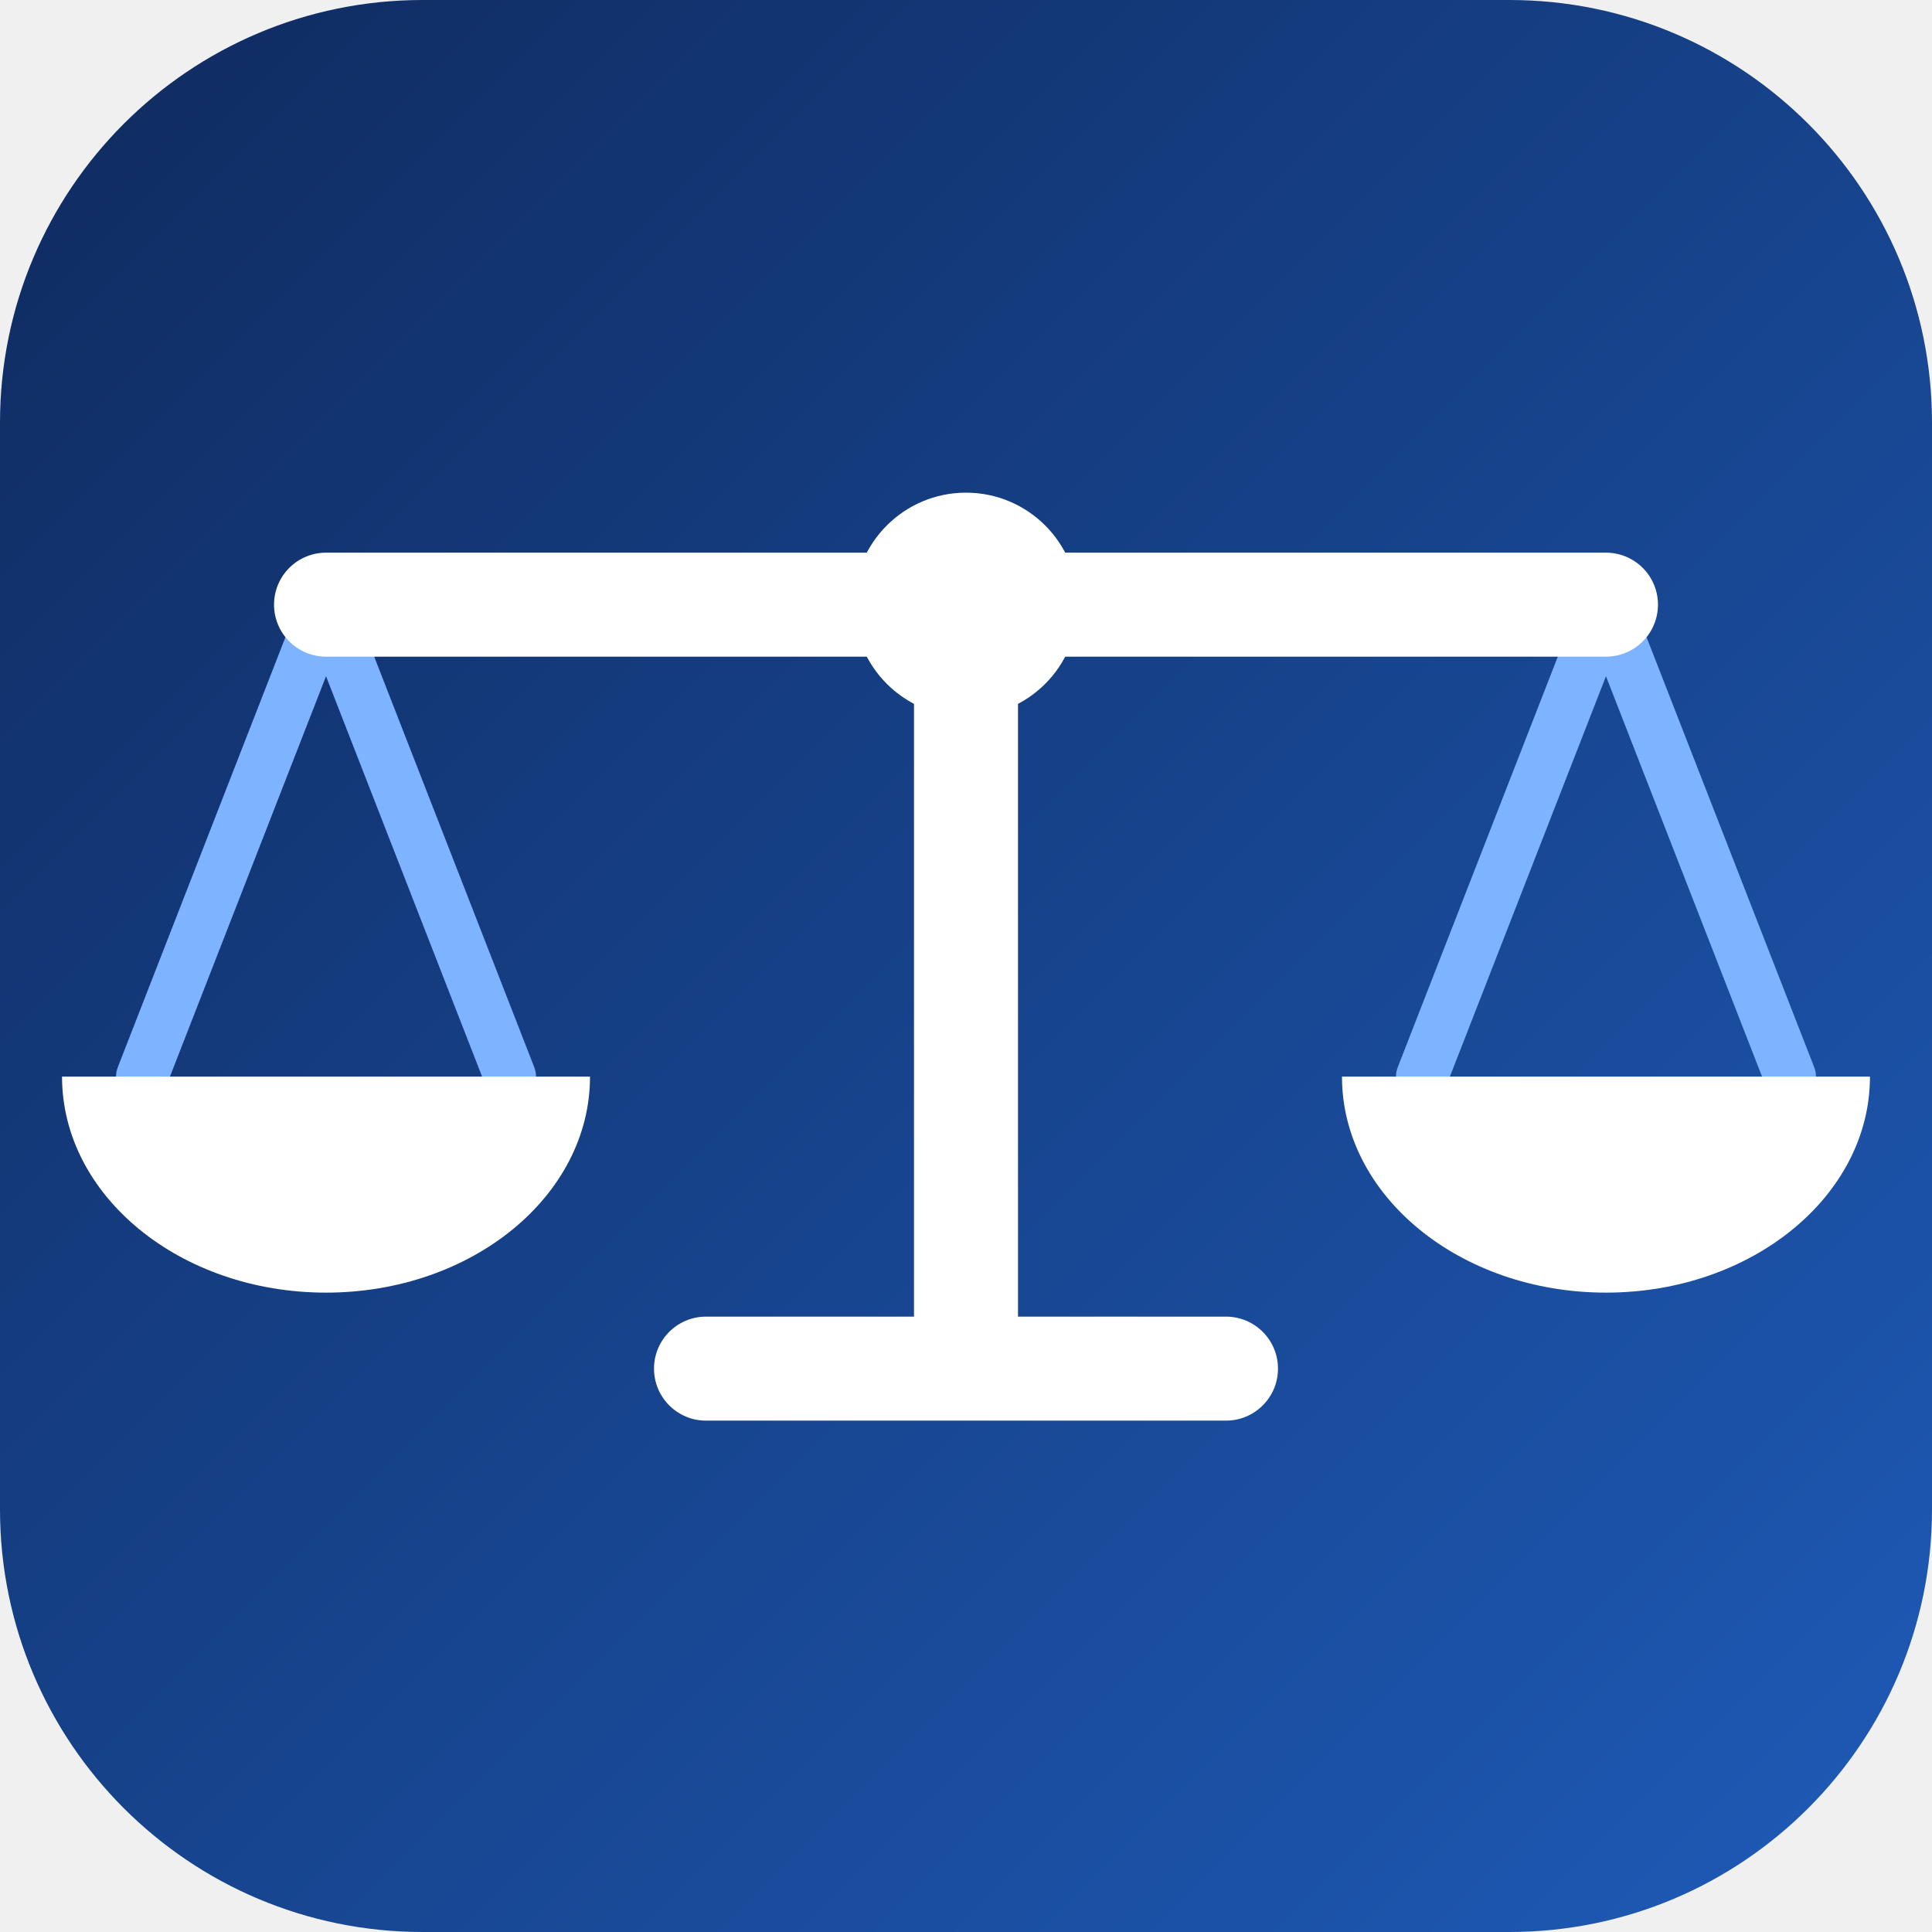
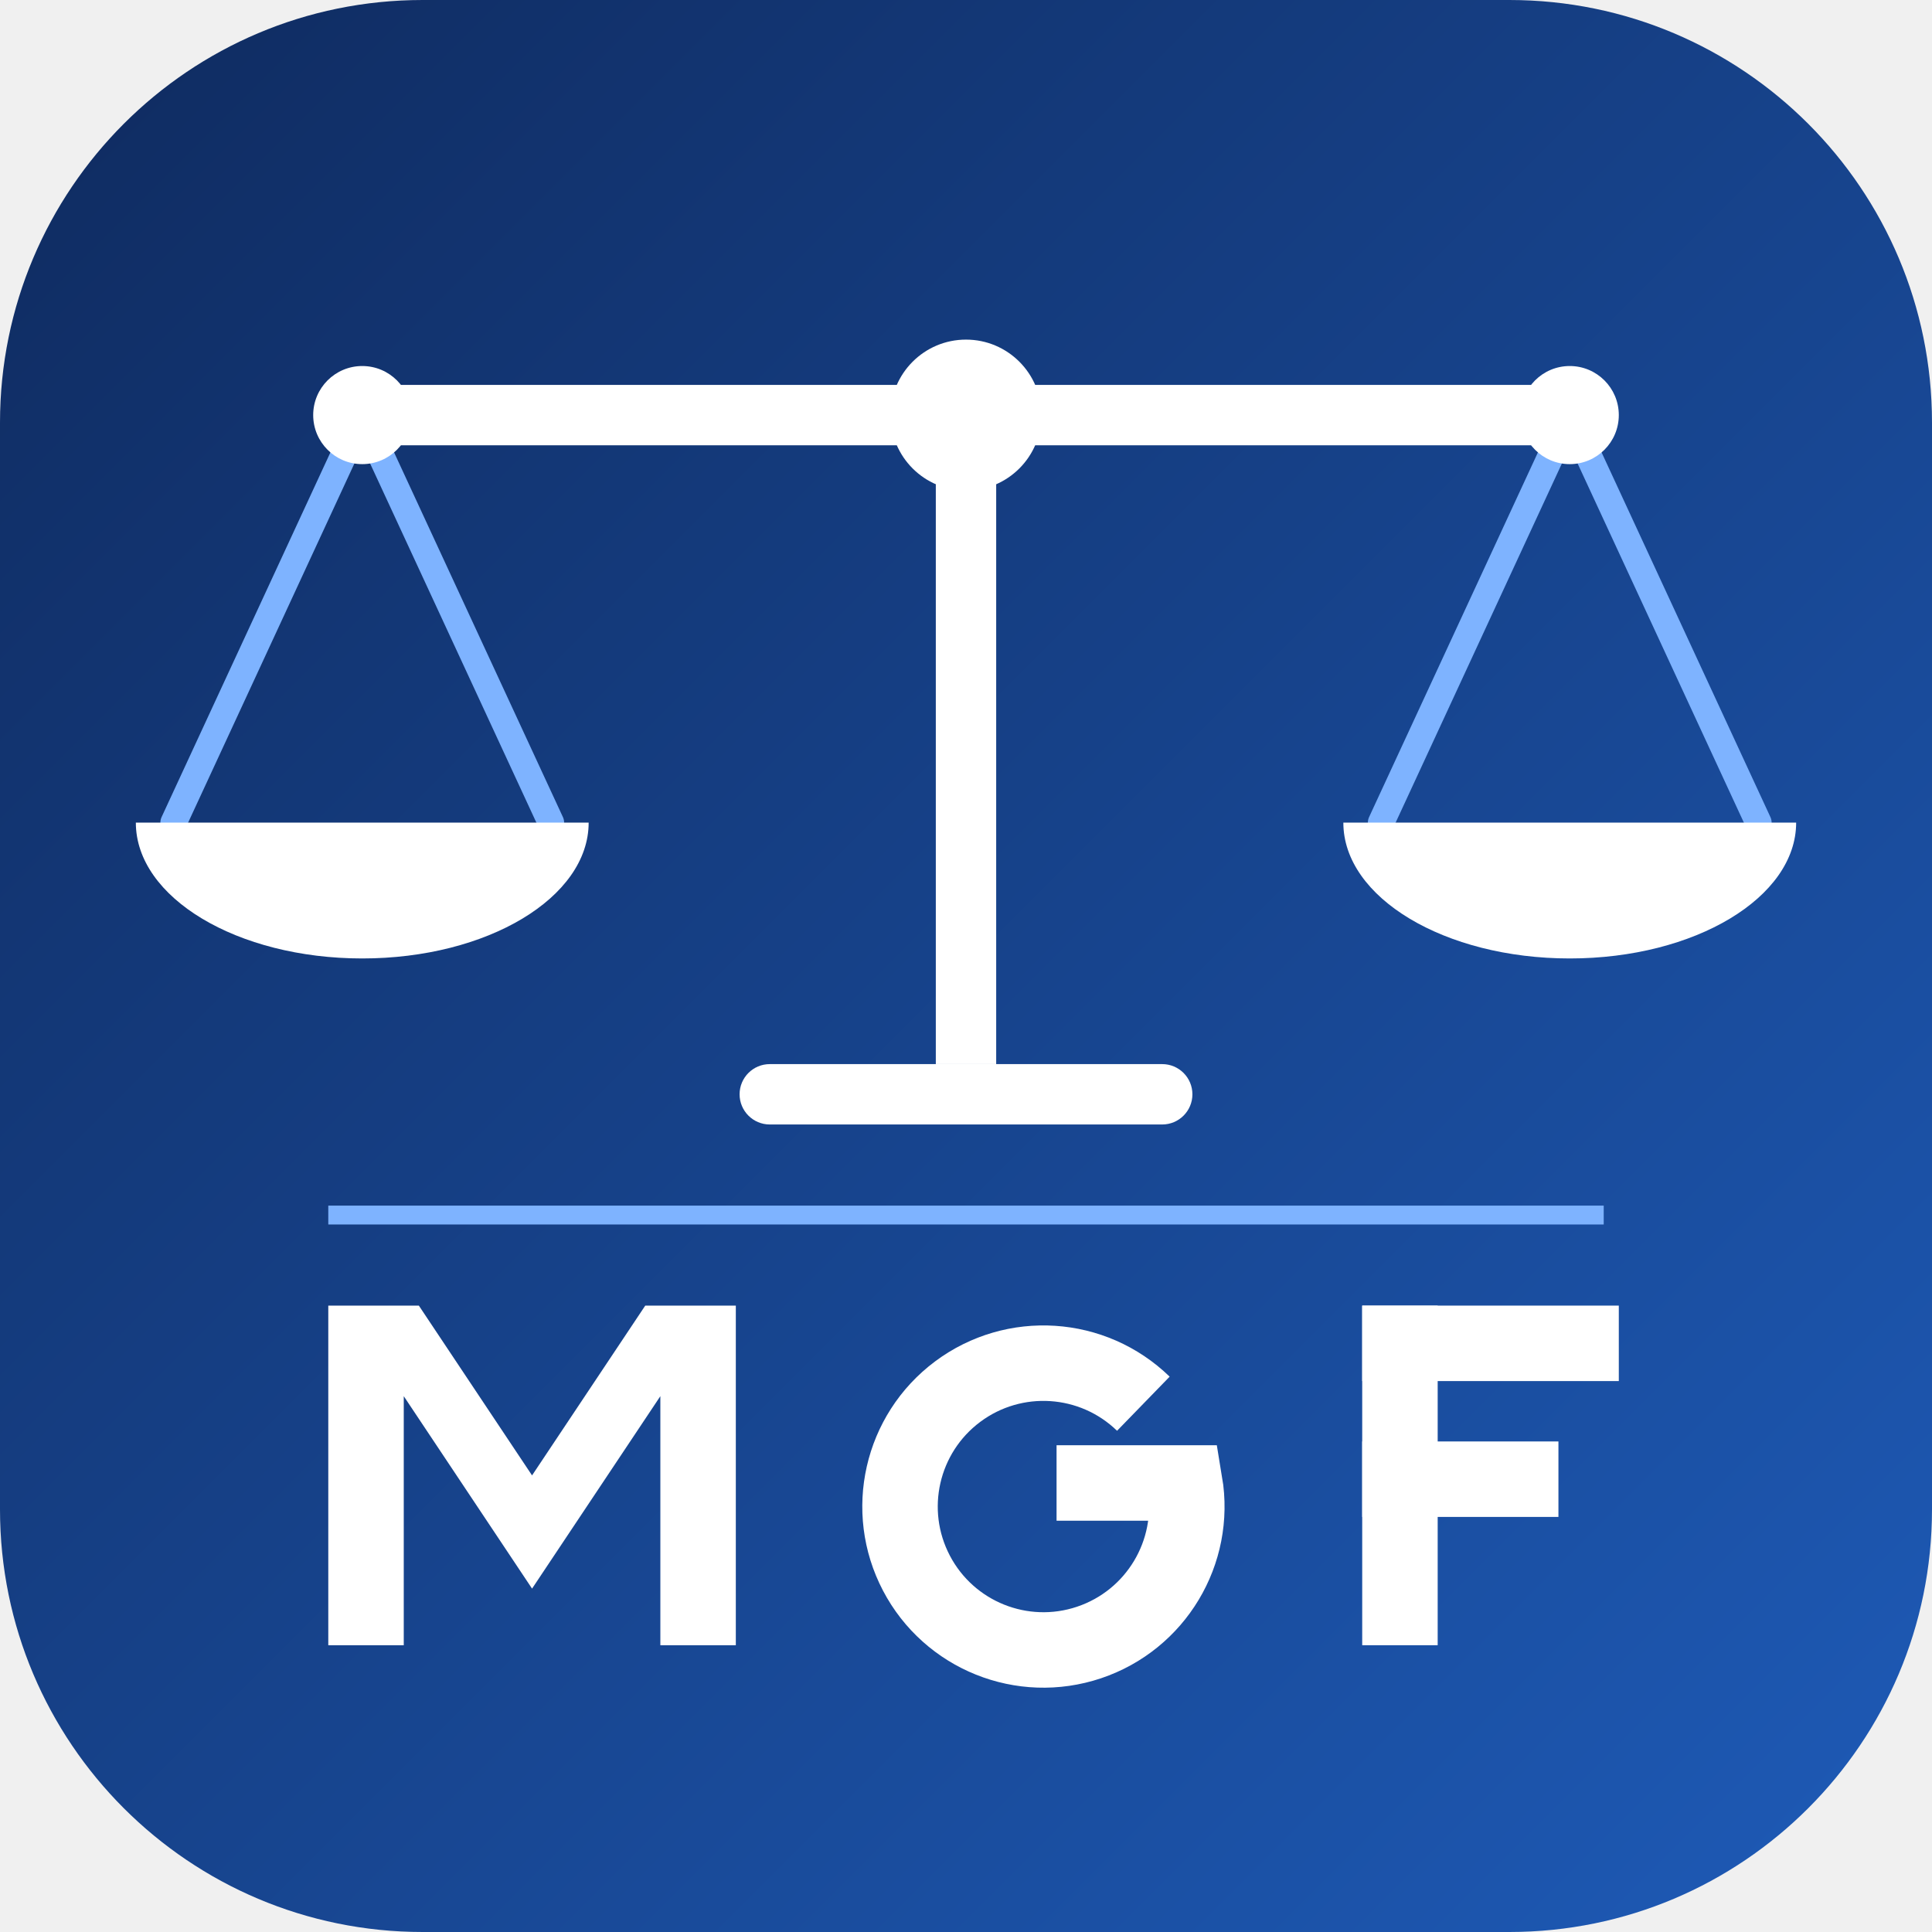
<svg xmlns="http://www.w3.org/2000/svg" viewBox="0 0 512 512">
  <defs>
    <linearGradient id="g" x1="0" y1="0" x2="1" y2="1">
      <stop offset="0" stop-color="#0F2A5E" />
      <stop offset="1" stop-color="#1E5BB8" />
    </linearGradient>
  </defs>
  <rect width="512" height="512" rx="112" fill="url(#g)" />
-   <g transform="translate(256 262) scale(1.06) translate(-256 -200)">
-     <g stroke="#7EB3FF" stroke-width="13" stroke-linecap="round" fill="none">
-       <path d="M96 104 L50 222 M96 104 L142 222 M416 104 L370 222 M416 104 L462 222" />
-     </g>
-     <path d="M30 222 H162 A66 54 0 0 1 30 222 Z" fill="#fff" />
-     <path d="M350 222 H482 A66 54 0 0 1 350 222 Z" fill="#fff" />
-     <path d="M96 104 H416" stroke="#fff" stroke-width="26" stroke-linecap="round" />
-     <path d="M256 110 V292" stroke="#fff" stroke-width="26" stroke-linecap="round" />
-     <circle cx="256" cy="104" r="28" fill="#fff" />
-     <rect x="178" y="282" width="156" height="26" rx="13" fill="#fff" />
-   </g>
+   <path d="M96 110 L46 218 M96 110 L146 218 M416 110 L366 218 M416 110 L466 218" fill="none" stroke="#7EB3FF" stroke-width="7" stroke-linecap="round" />
+   <path d="M36 218 H156 A60 36 0 0 1 36 218 Z M356 218 H476 A60 36 0 0 1 356 218 Z" fill="#fff" />
+   <path d="M96 110 H416" stroke="#fff" stroke-width="16" stroke-linecap="round" />
+   <circle cx="96" cy="110" r="13" fill="#fff" />
+   <circle cx="416" cy="110" r="13" fill="#fff" />
+   <path d="M256 120 V282" stroke="#fff" stroke-width="16" />
+   <circle cx="256" cy="110" r="20" fill="#fff" />
+   <rect x="196" y="282" width="120" height="16" rx="8" fill="#fff" />
+   <path d="M87 322 H425" stroke="#7EB3FF" stroke-width="5" />
+   <polygon fill="#fff" points="87,436 87,346 111,346 141,391 171,346 195,346 195,436 175,436 175,370 141,421 107,370 107,436" />
+   <path d="M303 372 A38 38 0 1 0 314 393 H280" fill="none" stroke="#fff" stroke-width="20" />
+   <rect x="361" y="346" width="20" height="90" fill="#fff" />
+   <rect x="361" y="346" width="68" height="20" fill="#fff" />
+   <rect x="361" y="382" width="52" height="20" fill="#fff" />
</svg>
